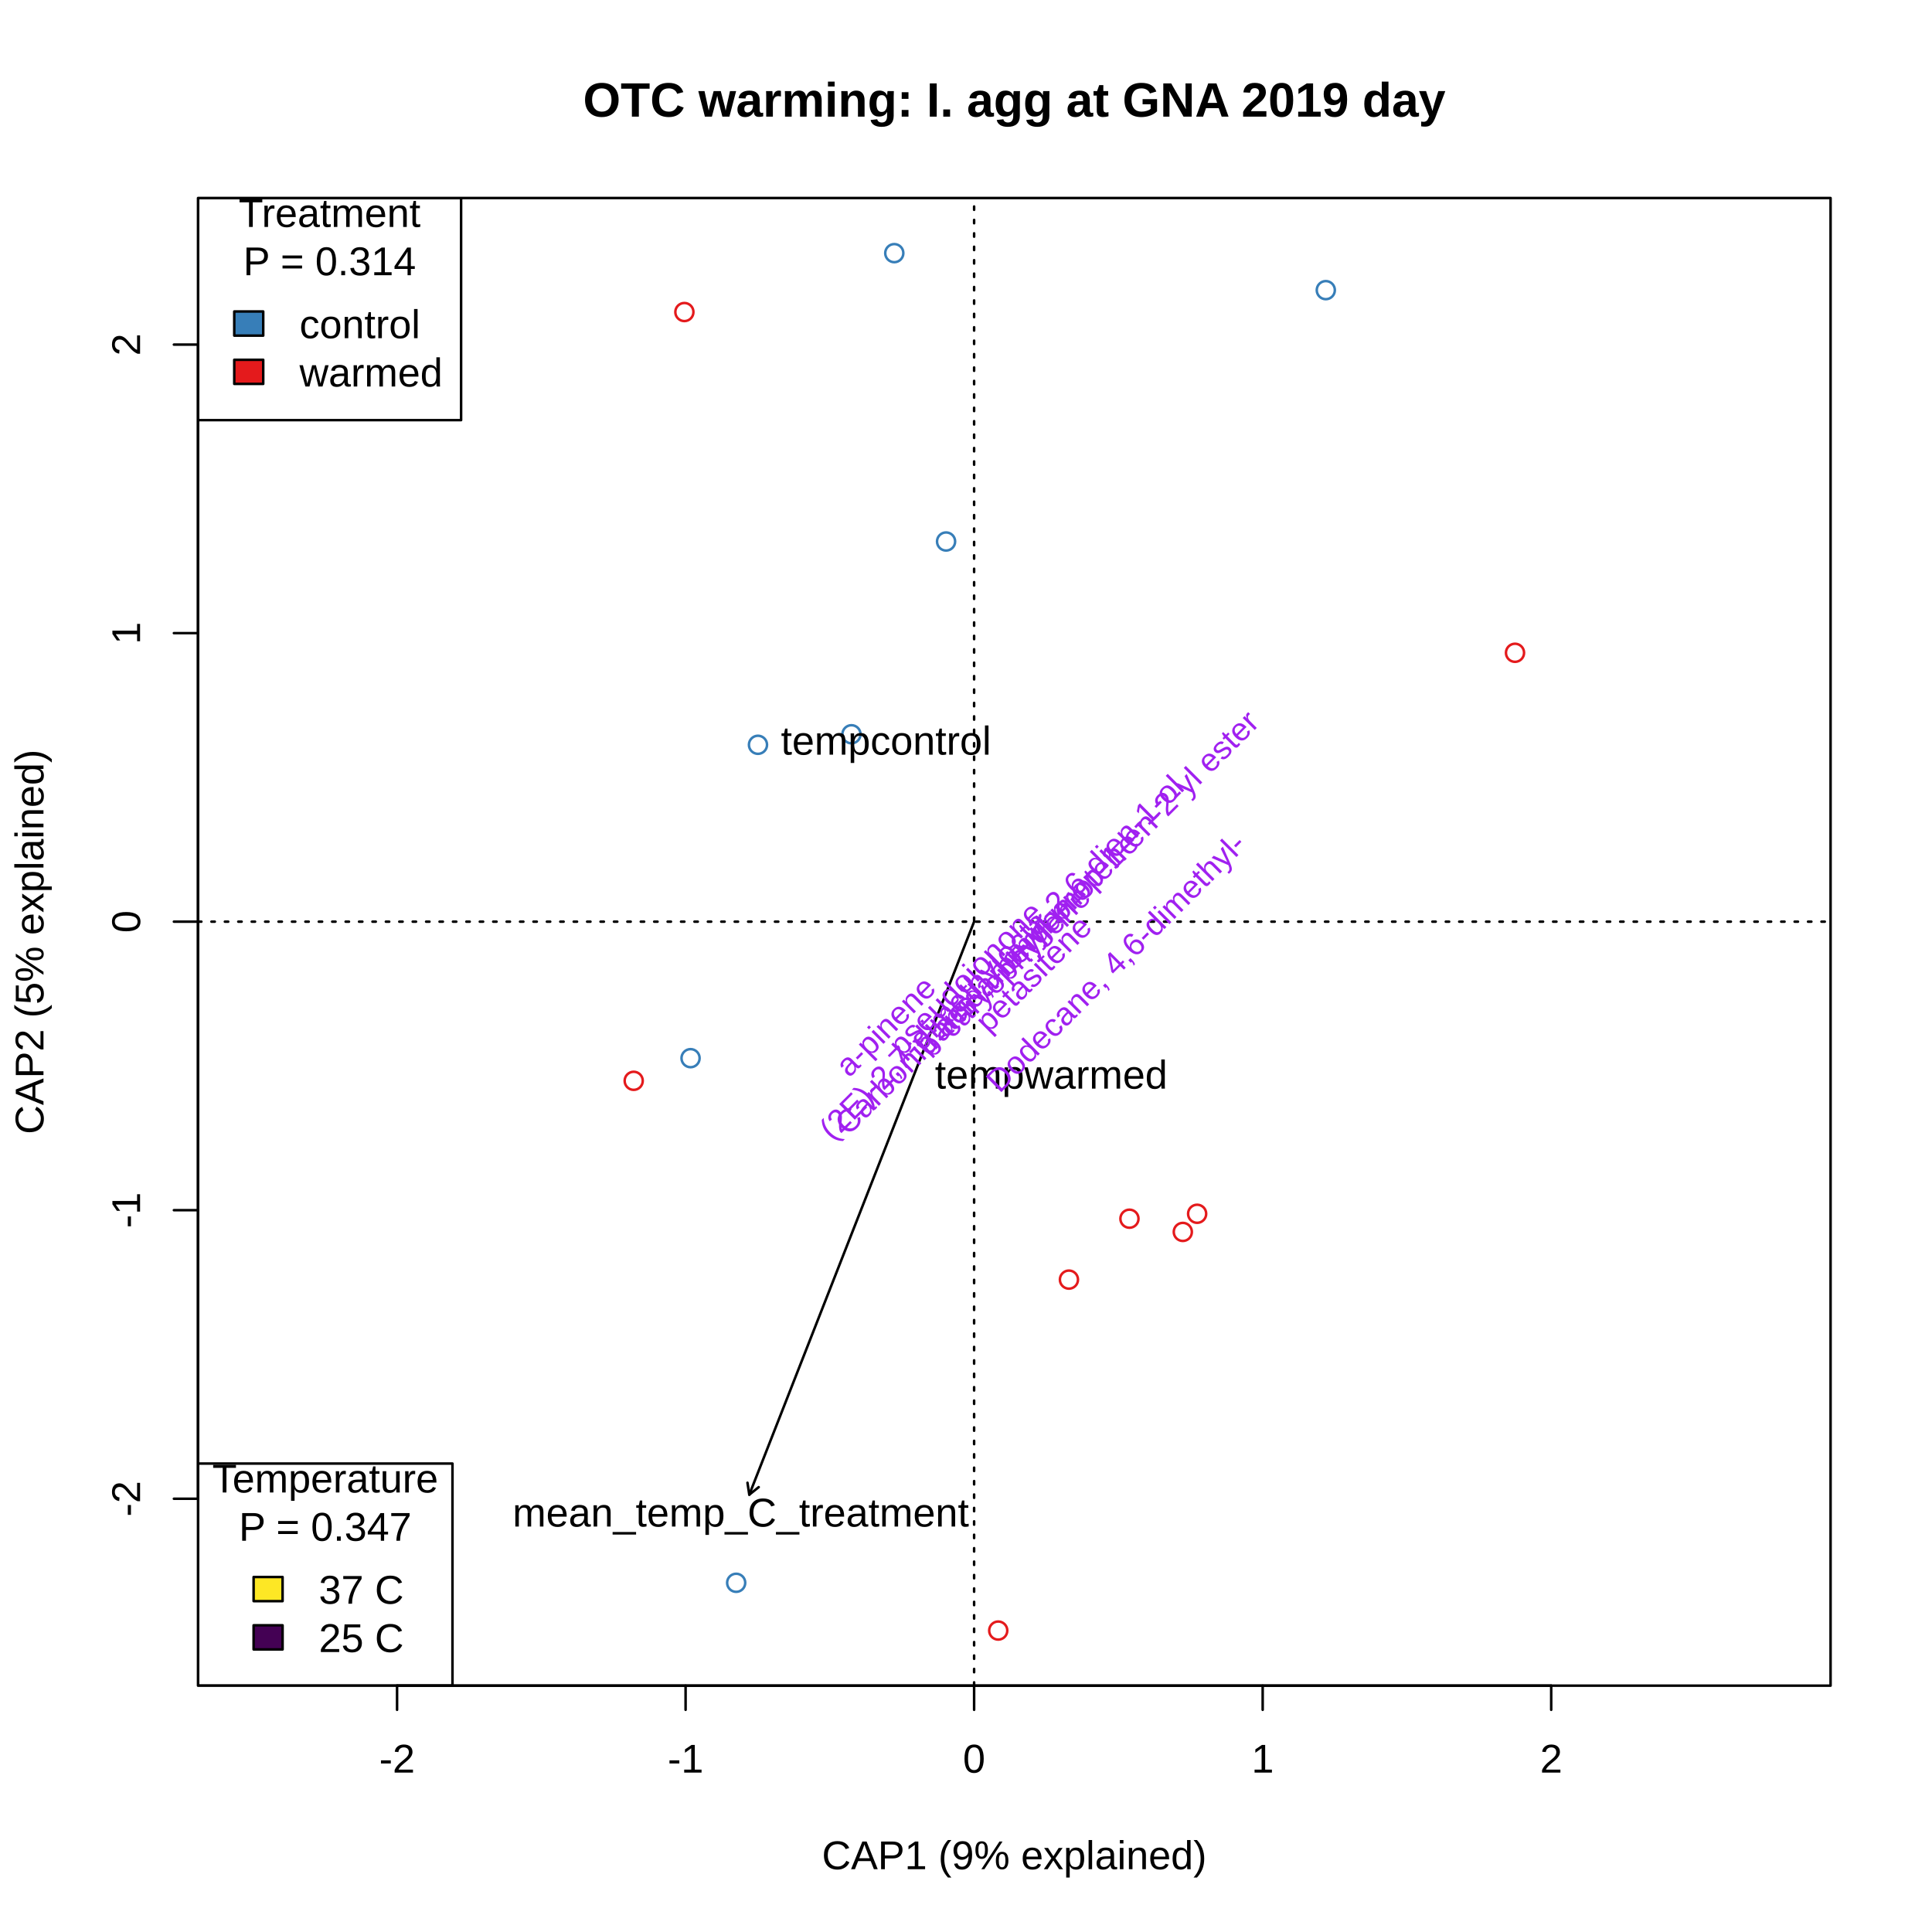
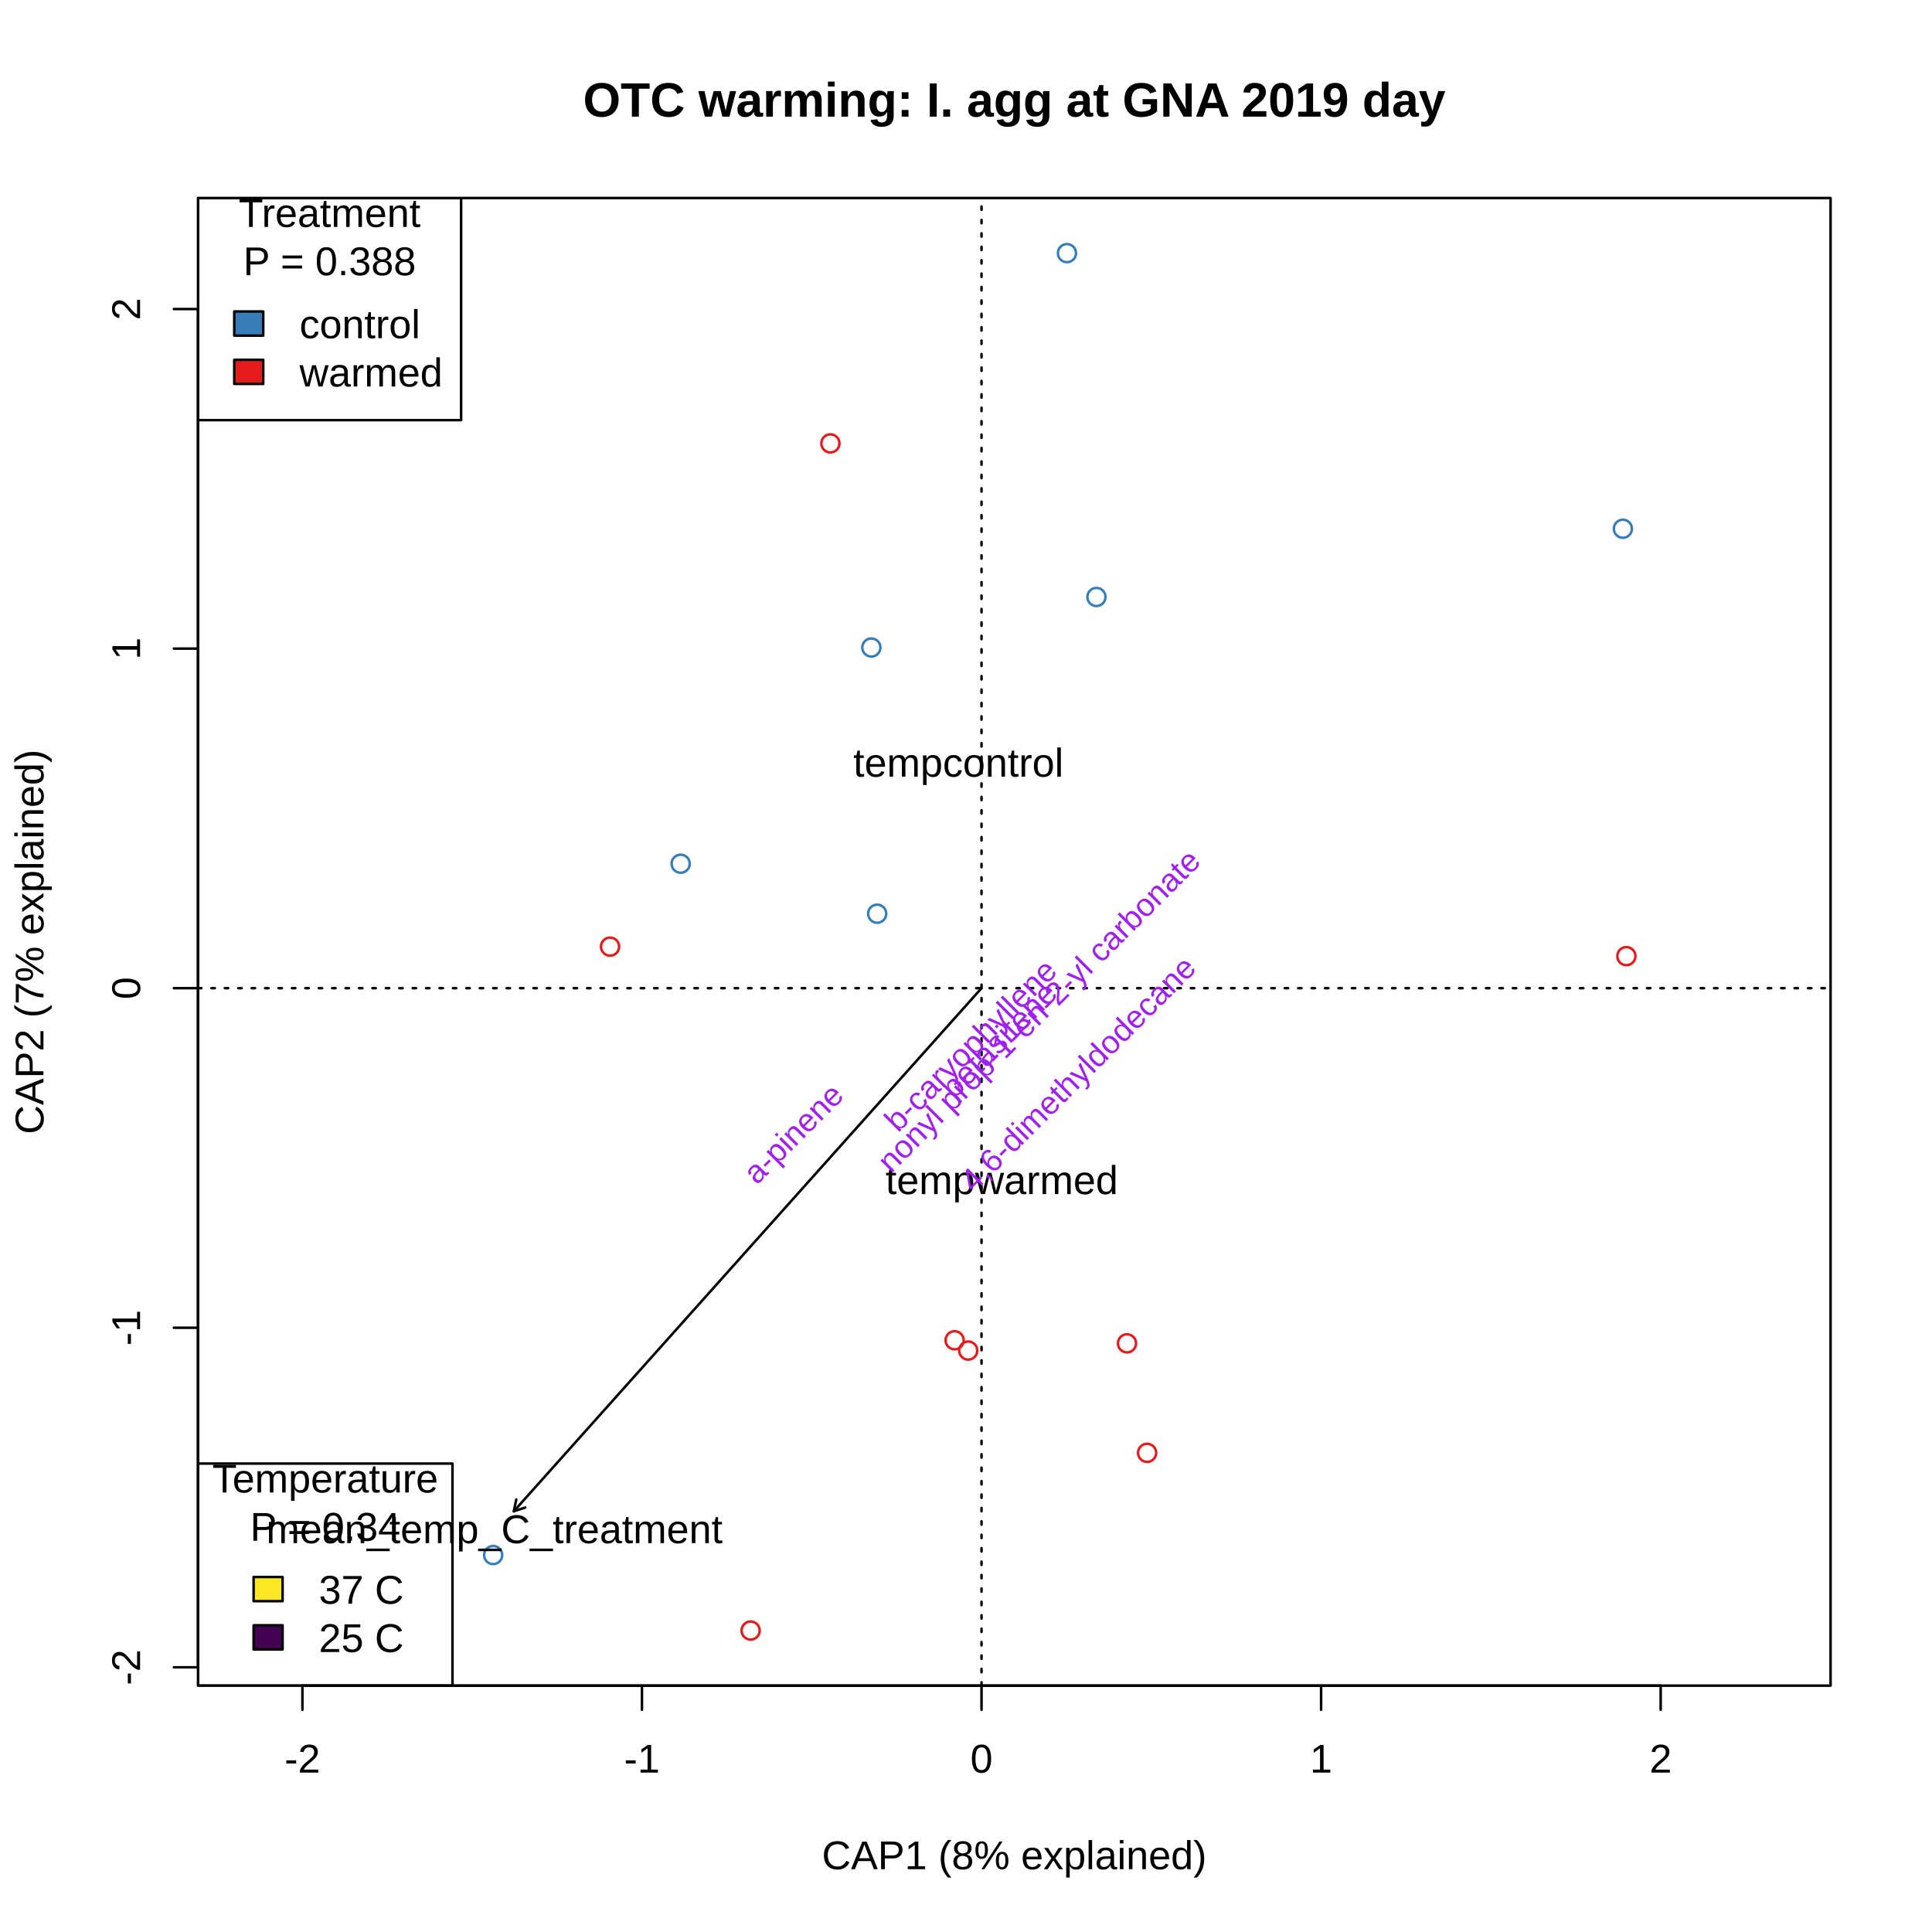
<svg xmlns="http://www.w3.org/2000/svg" class="svglite" width="576.00pt" height="576.00pt" viewBox="0 0 576.00 576.00">
  <defs>
    <style type="text/css">
    .svglite line, .svglite polyline, .svglite polygon, .svglite path, .svglite rect, .svglite circle {
      fill: none;
      stroke: #000000;
      stroke-linecap: round;
      stroke-linejoin: round;
      stroke-miterlimit: 10.00;
    }
    .svglite text {
      white-space: pre;
    }
  </style>
  </defs>
  <rect width="100%" height="100%" style="stroke: none; fill: #FFFFFF;" />
  <defs>
    <clipPath id="cpMC4wMHw1NzYuMDB8MC4wMHw1NzYuMDA=">
      <rect x="0.00" y="0.00" width="576.00" height="576.00" />
    </clipPath>
  </defs>
  <g clip-path="url(#cpMC4wMHw1NzYuMDB8MC4wMHw1NzYuMDA=)">
</g>
  <defs>
    <clipPath id="cpNTkuMDR8NTQ1Ljc2fDU5LjA0fDUwMi41Ng==">
      <rect x="59.04" y="59.04" width="486.72" height="443.52" />
    </clipPath>
  </defs>
  <g clip-path="url(#cpNTkuMDR8NTQ1Ljc2fDU5LjA0fDUwMi41Ng==)">
</g>
  <g clip-path="url(#cpMC4wMHw1NzYuMDB8MC4wMHw1NzYuMDA=)">
-     <line x1="118.38" y1="502.56" x2="462.47" y2="502.56" style="stroke-width: 0.75;" />
-     <line x1="118.38" y1="502.56" x2="118.38" y2="509.76" style="stroke-width: 0.75;" />
-     <line x1="204.40" y1="502.56" x2="204.40" y2="509.76" style="stroke-width: 0.75;" />
-     <line x1="290.42" y1="502.56" x2="290.42" y2="509.76" style="stroke-width: 0.75;" />
-     <line x1="376.45" y1="502.56" x2="376.45" y2="509.76" style="stroke-width: 0.75;" />
-     <line x1="462.47" y1="502.56" x2="462.47" y2="509.76" style="stroke-width: 0.75;" />
-     <text x="118.38" y="528.48" text-anchor="middle" style="font-size: 12.00px; font-family: &quot;Arial&quot;;">-2</text>
-     <text x="204.40" y="528.48" text-anchor="middle" style="font-size: 12.00px; font-family: &quot;Arial&quot;;">-1</text>
-     <text x="290.42" y="528.48" text-anchor="middle" style="font-size: 12.00px; font-family: &quot;Arial&quot;;">0</text>
-     <text x="376.45" y="528.48" text-anchor="middle" style="font-size: 12.00px; font-family: &quot;Arial&quot;;">1</text>
-     <text x="462.47" y="528.48" text-anchor="middle" style="font-size: 12.00px; font-family: &quot;Arial&quot;;">2</text>
-     <line x1="59.04" y1="446.83" x2="59.04" y2="102.74" style="stroke-width: 0.75;" />
-     <line x1="59.04" y1="446.83" x2="51.84" y2="446.83" style="stroke-width: 0.75;" />
-     <line x1="59.04" y1="360.80" x2="51.84" y2="360.80" style="stroke-width: 0.75;" />
-     <line x1="59.04" y1="274.78" x2="51.84" y2="274.78" style="stroke-width: 0.75;" />
-     <line x1="59.04" y1="188.76" x2="51.84" y2="188.76" style="stroke-width: 0.75;" />
-     <line x1="59.04" y1="102.74" x2="51.84" y2="102.74" style="stroke-width: 0.75;" />
-     <text transform="translate(41.76,446.83) rotate(-90)" text-anchor="middle" style="font-size: 12.00px; font-family: &quot;Arial&quot;;">-2</text>
-     <text transform="translate(41.76,360.80) rotate(-90)" text-anchor="middle" style="font-size: 12.00px; font-family: &quot;Arial&quot;;">-1</text>
-     <text transform="translate(41.76,274.78) rotate(-90)" text-anchor="middle" style="font-size: 12.00px; font-family: &quot;Arial&quot;;">0</text>
-     <text transform="translate(41.76,188.76) rotate(-90)" text-anchor="middle" style="font-size: 12.00px; font-family: &quot;Arial&quot;;">1</text>
-     <text transform="translate(41.76,102.74) rotate(-90)" text-anchor="middle" style="font-size: 12.00px; font-family: &quot;Arial&quot;;">2</text>
+     <line x1="90.16" y1="502.56" x2="495.11" y2="502.56" style="stroke-width: 0.75;" />
+     <line x1="90.16" y1="502.56" x2="90.16" y2="509.76" style="stroke-width: 0.75;" />
+     <line x1="191.39" y1="502.56" x2="191.39" y2="509.76" style="stroke-width: 0.75;" />
+     <line x1="292.63" y1="502.56" x2="292.63" y2="509.76" style="stroke-width: 0.75;" />
+     <line x1="393.87" y1="502.56" x2="393.87" y2="509.76" style="stroke-width: 0.75;" />
+     <line x1="495.11" y1="502.56" x2="495.11" y2="509.76" style="stroke-width: 0.75;" />
+     <text x="90.16" y="528.48" text-anchor="middle" style="font-size: 12.00px; font-family: &quot;Arial&quot;;">-2</text>
+     <text x="191.39" y="528.48" text-anchor="middle" style="font-size: 12.00px; font-family: &quot;Arial&quot;;">-1</text>
+     <text x="292.63" y="528.48" text-anchor="middle" style="font-size: 12.00px; font-family: &quot;Arial&quot;;">0</text>
+     <text x="393.87" y="528.48" text-anchor="middle" style="font-size: 12.00px; font-family: &quot;Arial&quot;;">1</text>
+     <text x="495.11" y="528.48" text-anchor="middle" style="font-size: 12.00px; font-family: &quot;Arial&quot;;">2</text>
+     <line x1="59.04" y1="497.08" x2="59.04" y2="92.14" style="stroke-width: 0.75;" />
+     <line x1="59.04" y1="497.08" x2="51.84" y2="497.08" style="stroke-width: 0.75;" />
+     <line x1="59.04" y1="395.85" x2="51.84" y2="395.85" style="stroke-width: 0.75;" />
+     <line x1="59.04" y1="294.61" x2="51.84" y2="294.61" style="stroke-width: 0.75;" />
+     <line x1="59.04" y1="193.37" x2="51.84" y2="193.37" style="stroke-width: 0.75;" />
+     <line x1="59.04" y1="92.14" x2="51.84" y2="92.14" style="stroke-width: 0.75;" />
+     <text transform="translate(41.76,497.08) rotate(-90)" text-anchor="middle" style="font-size: 12.00px; font-family: &quot;Arial&quot;;">-2</text>
+     <text transform="translate(41.76,395.85) rotate(-90)" text-anchor="middle" style="font-size: 12.00px; font-family: &quot;Arial&quot;;">-1</text>
+     <text transform="translate(41.76,294.61) rotate(-90)" text-anchor="middle" style="font-size: 12.00px; font-family: &quot;Arial&quot;;">0</text>
+     <text transform="translate(41.76,193.37) rotate(-90)" text-anchor="middle" style="font-size: 12.00px; font-family: &quot;Arial&quot;;">1</text>
+     <text transform="translate(41.76,92.14) rotate(-90)" text-anchor="middle" style="font-size: 12.00px; font-family: &quot;Arial&quot;;">2</text>
    <polygon points="59.04,502.56 545.76,502.56 545.76,59.04 59.04,59.04 " style="stroke-width: 0.75;" />
-     <text x="302.40" y="557.28" text-anchor="middle" style="font-size: 12.00px; font-family: &quot;Arial&quot;;">CAP1 (9% explained)</text>
-     <text transform="translate(12.96,280.80) rotate(-90)" text-anchor="middle" style="font-size: 12.00px; font-family: &quot;Arial&quot;;">CAP2 (5% explained)</text>
+     <text x="302.40" y="557.28" text-anchor="middle" style="font-size: 12.00px; font-family: &quot;Arial&quot;;">CAP1 (8% explained)</text>
+     <text transform="translate(12.96,280.80) rotate(-90)" text-anchor="middle" style="font-size: 12.00px; font-family: &quot;Arial&quot;;">CAP2 (7% explained)</text>
  </g>
  <g clip-path="url(#cpNTkuMDR8NTQ1Ljc2fDU5LjA0fDUwMi41Ng==)">
-     <line x1="59.04" y1="274.78" x2="545.76" y2="274.78" style="stroke-width: 0.75; stroke-dasharray: 1.00,3.00;" />
-     <line x1="290.42" y1="502.56" x2="290.42" y2="59.04" style="stroke-width: 0.75; stroke-dasharray: 1.00,3.00;" />
+     <line x1="59.04" y1="294.61" x2="545.76" y2="294.61" style="stroke-width: 0.75; stroke-dasharray: 1.00,3.00;" />
+     <line x1="292.63" y1="502.56" x2="292.63" y2="59.04" style="stroke-width: 0.75; stroke-dasharray: 1.00,3.00;" />
  </g>
  <g clip-path="url(#cpMC4wMHw1NzYuMDB8MC4wMHw1NzYuMDA=)">
    <text x="302.40" y="34.77" text-anchor="middle" style="font-size: 14.40px; font-weight: bold; font-family: &quot;Arial&quot;;">OTC warming: I. agg at GNA 2019 day</text>
  </g>
  <g clip-path="url(#cpNTkuMDR8NTQ1Ljc2fDU5LjA0fDUwMi41Ng==)">
    <rect x="59.04" y="59.04" width="78.43" height="66.22" style="stroke-width: 0.75;" />
    <rect x="69.84" y="92.86" width="8.64" height="7.20" style="stroke-width: 0.75; fill: #377EB8;" />
    <rect x="69.84" y="107.26" width="8.64" height="7.20" style="stroke-width: 0.75; fill: #E41A1C;" />
    <text x="98.26" y="67.66" text-anchor="middle" style="font-size: 12.00px; font-family: &quot;Arial&quot;;">Treatment </text>
-     <text x="98.26" y="82.06" text-anchor="middle" style="font-size: 12.00px; font-family: &quot;Arial&quot;;">P = 0.314</text>
+     <text x="98.26" y="82.06" text-anchor="middle" style="font-size: 12.00px; font-family: &quot;Arial&quot;;">P = 0.388</text>
    <text x="89.28" y="100.83" style="font-size: 12.00px; font-family: &quot;Arial&quot;;">control</text>
    <text x="89.28" y="115.23" style="font-size: 12.00px; font-family: &quot;Arial&quot;;">warmed</text>
    <rect x="59.04" y="436.34" width="75.86" height="66.22" style="stroke-width: 0.75;" />
    <rect x="75.61" y="470.16" width="8.64" height="7.20" style="stroke-width: 0.75; fill: #FDE725;" />
    <rect x="75.61" y="484.56" width="8.64" height="7.20" style="stroke-width: 0.75; fill: #440154;" />
    <text x="96.97" y="444.96" text-anchor="middle" style="font-size: 12.00px; font-family: &quot;Arial&quot;;">Temperature </text>
-     <text x="96.97" y="459.36" text-anchor="middle" style="font-size: 12.00px; font-family: &quot;Arial&quot;;">P = 0.347</text>
+     <text x="96.97" y="459.36" text-anchor="middle" style="font-size: 12.00px; font-family: &quot;Arial&quot;;">P = 0.34</text>
    <text x="95.05" y="478.13" style="font-size: 12.00px; font-family: &quot;Arial&quot;;">37  C</text>
    <text x="95.05" y="492.53" style="font-size: 12.00px; font-family: &quot;Arial&quot;;">25  C</text>
-     <circle cx="266.62" cy="75.47" r="2.70" style="stroke-width: 0.75; stroke: #377EB8;" />
-     <circle cx="225.98" cy="222.05" r="2.70" style="stroke-width: 0.75; stroke: #377EB8;" />
-     <circle cx="282.06" cy="161.44" r="2.70" style="stroke-width: 0.75; stroke: #377EB8;" />
-     <circle cx="253.85" cy="218.91" r="2.70" style="stroke-width: 0.75; stroke: #377EB8;" />
-     <circle cx="205.88" cy="315.48" r="2.70" style="stroke-width: 0.75; stroke: #377EB8;" />
-     <circle cx="219.48" cy="471.89" r="2.70" style="stroke-width: 0.75; stroke: #377EB8;" />
-     <circle cx="395.27" cy="86.50" r="2.70" style="stroke-width: 0.75; stroke: #377EB8;" />
-     <circle cx="356.91" cy="361.87" r="2.70" style="stroke-width: 0.75; stroke: #E41A1C;" />
-     <circle cx="297.61" cy="486.13" r="2.70" style="stroke-width: 0.75; stroke: #E41A1C;" />
-     <circle cx="318.69" cy="381.50" r="2.70" style="stroke-width: 0.75; stroke: #E41A1C;" />
-     <circle cx="352.64" cy="367.28" r="2.70" style="stroke-width: 0.75; stroke: #E41A1C;" />
-     <circle cx="204.04" cy="93.03" r="2.70" style="stroke-width: 0.75; stroke: #E41A1C;" />
-     <circle cx="451.68" cy="194.62" r="2.70" style="stroke-width: 0.75; stroke: #E41A1C;" />
-     <circle cx="336.73" cy="363.34" r="2.70" style="stroke-width: 0.75; stroke: #E41A1C;" />
-     <circle cx="188.93" cy="322.23" r="2.70" style="stroke-width: 0.75; stroke: #E41A1C;" />
-     <text x="264.16" y="224.99" text-anchor="middle" style="font-size: 12.00px; font-family: &quot;Arial&quot;;">tempcontrol</text>
-     <text x="313.40" y="324.56" text-anchor="middle" style="font-size: 12.00px; font-family: &quot;Arial&quot;;">tempwarmed</text>
-     <line x1="290.42" y1="274.78" x2="223.39" y2="445.62" style="stroke-width: 0.75;" />
-     <polyline points="222.85,442.06 223.39,445.62 226.20,443.37 " style="stroke-width: 0.75;" />
-     <text x="220.85" y="455.12" text-anchor="middle" style="font-size: 12.00px; font-family: &quot;Arial&quot;;">mean_temp_C_treatment</text>
-     <text transform="translate(297.10,284.45) rotate(-45)" text-anchor="middle" style="font-size: 9.60px;fill: none; font-family: &quot;Arial&quot;;">a-farnesene</text>
-     <text transform="translate(293.64,283.29) rotate(-45)" text-anchor="middle" style="font-size: 9.60px;fill: none; font-family: &quot;Arial&quot;;">b-myrcene</text>
-     <text transform="translate(283.00,278.21) rotate(-45)" text-anchor="middle" style="font-size: 9.60px;fill: none; font-family: &quot;Arial&quot;;">b-ocimene</text>
-     <text transform="translate(292.29,276.65) rotate(-45)" text-anchor="middle" style="font-size: 9.60px;fill: none; font-family: &quot;Arial&quot;;">.gamma.-Terpinene</text>
-     <text transform="translate(266.35,308.27) rotate(-45)" text-anchor="middle" style="font-size: 9.60px;fill: #A020F0; font-family: &quot;Arial&quot;;">a-pinene</text>
-     <text transform="translate(292.29,276.65) rotate(-45)" text-anchor="middle" style="font-size: 9.60px;fill: none; font-family: &quot;Arial&quot;;">bergamotene</text>
-     <text transform="translate(295.68,282.48) rotate(-45)" text-anchor="middle" style="font-size: 9.60px;fill: none; font-family: &quot;Arial&quot;;">(E)-4,8-Dimethylnona-1,3,7-triene</text>
-     <text transform="translate(292.29,276.65) rotate(-45)" text-anchor="middle" style="font-size: 9.60px;fill: none; font-family: &quot;Arial&quot;;">1-Decanol, 2-hexyl-</text>
-     <text transform="translate(292.29,276.65) rotate(-45)" text-anchor="middle" style="font-size: 9.60px;fill: none; font-family: &quot;Arial&quot;;">1,2-Cyclooctanediol, trans-</text>
-     <text transform="translate(292.29,276.65) rotate(-45)" text-anchor="middle" style="font-size: 9.60px;fill: none; font-family: &quot;Arial&quot;;">(1Z,4Z,7Z)-1,5,9,9-tetramethylcycloundeca-1,4,7-triene</text>
-     <text transform="translate(282.15,281.19) rotate(-45)" text-anchor="middle" style="font-size: 9.60px;fill: none; font-family: &quot;Arial&quot;;">(E)-hex-2-enal  </text>
-     <text transform="translate(295.39,271.50) rotate(-45)" text-anchor="middle" style="font-size: 9.60px;fill: none; font-family: &quot;Arial&quot;;">2-Undecene, 3-methyl-, (Z)-</text>
-     <text transform="translate(300.89,287.80) rotate(-45)" text-anchor="middle" style="font-size: 9.60px;fill: #A020F0; font-family: &quot;Arial&quot;;">(2E)-2,7-dimethylocta-2,6-dien-1-ol  </text>
-     <text transform="translate(280.24,282.77) rotate(-45)" text-anchor="middle" style="font-size: 9.60px;fill: none; font-family: &quot;Arial&quot;;">(E)-hex-3-en-1-ol</text>
-     <text transform="translate(284.91,277.30) rotate(-45)" text-anchor="middle" style="font-size: 9.60px;fill: none; font-family: &quot;Arial&quot;;">[(E)-hex-3-enyl] acetate</text>
-     <text transform="translate(290.18,294.09) rotate(-45)" text-anchor="middle" style="font-size: 9.60px;fill: #A020F0; font-family: &quot;Arial&quot;;">pseudoionone</text>
-     <text transform="translate(292.55,276.91) rotate(-45)" text-anchor="middle" style="font-size: 9.60px;fill: none; font-family: &quot;Arial&quot;;">(Z)-hex-4-en-1-ol</text>
-     <text transform="translate(291.31,278.34) rotate(-45)" text-anchor="middle" style="font-size: 9.60px;fill: none; font-family: &quot;Arial&quot;;">methyl benzoate</text>
-     <text transform="translate(288.86,282.56) rotate(-45)" text-anchor="middle" style="font-size: 9.60px;fill: none; font-family: &quot;Arial&quot;;">Bicyclo[7.2.0]undec-4-ene, 4,11,11-trimethyl-8-methylene-</text>
-     <text transform="translate(288.47,273.40) rotate(-45)" text-anchor="middle" style="font-size: 9.60px;fill: none; font-family: &quot;Arial&quot;;">[(Z)-hex-3-enyl] butanoate</text>
-     <text transform="translate(314.38,277.33) rotate(-45)" text-anchor="middle" style="font-size: 9.60px;fill: #A020F0; font-family: &quot;Arial&quot;;">Carbonic acid, nonyl prop-1-en-2-yl ester</text>
-     <text transform="translate(301.73,291.99) rotate(-45)" text-anchor="middle" style="font-size: 9.60px;fill: #A020F0; font-family: &quot;Arial&quot;;">b-caryophyllene</text>
-     <text transform="translate(292.29,276.65) rotate(-45)" text-anchor="middle" style="font-size: 9.60px;fill: none; font-family: &quot;Arial&quot;;">Cyclopropane, nonyl-</text>
-     <text transform="translate(334.97,289.18) rotate(-45)" text-anchor="middle" style="font-size: 9.60px;fill: #A020F0; font-family: &quot;Arial&quot;;">Dodecane, 4,6-dimethyl-</text>
-     <text transform="translate(294.14,279.83) rotate(-45)" text-anchor="middle" style="font-size: 9.60px;fill: none; font-family: &quot;Arial&quot;;">a-terpineol</text>
-     <text transform="translate(297.93,278.72) rotate(-45)" text-anchor="middle" style="font-size: 9.60px;fill: none; font-family: &quot;Arial&quot;;">linalool</text>
-     <text transform="translate(292.29,276.65) rotate(-45)" text-anchor="middle" style="font-size: 9.60px;fill: none; font-family: &quot;Arial&quot;;">2,4,6-trimethyloctane  </text>
-     <text transform="translate(292.29,276.65) rotate(-45)" text-anchor="middle" style="font-size: 9.60px;fill: none; font-family: &quot;Arial&quot;;">Octane, 3,5-dimethyl-</text>
-     <text transform="translate(292.95,277.31) rotate(-45)" text-anchor="middle" style="font-size: 9.60px;fill: none; font-family: &quot;Arial&quot;;">Octanoic acid</text>
-     <text transform="translate(292.29,276.65) rotate(-45)" text-anchor="middle" style="font-size: 9.60px;fill: none; font-family: &quot;Arial&quot;;">Oxalic acid, 2-ethylhexyl isohexyl ester</text>
-     <text transform="translate(310.39,292.59) rotate(-45)" text-anchor="middle" style="font-size: 9.60px;fill: #A020F0; font-family: &quot;Arial&quot;;">petasitene</text>
-     <text transform="translate(308.45,283.51) rotate(-45)" text-anchor="middle" style="font-size: 9.60px;fill: #A020F0; font-family: &quot;Arial&quot;;">trans-a-bergamotene</text>
-     <text transform="translate(292.95,277.31) rotate(-45)" text-anchor="middle" style="font-size: 9.60px;fill: none; font-family: &quot;Arial&quot;;">b-ocimene.1</text>
-     <text transform="translate(292.29,276.65) rotate(-45)" text-anchor="middle" style="font-size: 9.60px;fill: none; font-family: &quot;Arial&quot;;">Undecane, 2-methyl-</text>
-     <text transform="translate(291.62,275.98) rotate(-45)" text-anchor="middle" style="font-size: 9.60px;fill: none; font-family: &quot;Arial&quot;;">a-copaene</text>
-     <text transform="translate(292.29,276.65) rotate(-45)" text-anchor="middle" style="font-size: 9.60px;fill: none; font-family: &quot;Arial&quot;;">Benzyl nitrile</text>
-     <text transform="translate(292.29,276.65) rotate(-45)" text-anchor="middle" style="font-size: 9.60px;fill: none; font-family: &quot;Arial&quot;;">3-methylbutanal oxime</text>
+     <circle cx="318.10" cy="75.47" r="2.70" style="stroke-width: 0.75; stroke: #377EB8;" />
+     <circle cx="261.52" cy="272.41" r="2.70" style="stroke-width: 0.75; stroke: #377EB8;" />
+     <circle cx="326.89" cy="177.98" r="2.70" style="stroke-width: 0.75; stroke: #377EB8;" />
+     <circle cx="259.78" cy="193.05" r="2.70" style="stroke-width: 0.75; stroke: #377EB8;" />
+     <circle cx="202.93" cy="257.51" r="2.70" style="stroke-width: 0.75; stroke: #377EB8;" />
+     <circle cx="147.03" cy="463.62" r="2.70" style="stroke-width: 0.75; stroke: #377EB8;" />
+     <circle cx="483.84" cy="157.64" r="2.70" style="stroke-width: 0.75; stroke: #377EB8;" />
+     <circle cx="336.00" cy="400.50" r="2.70" style="stroke-width: 0.75; stroke: #E41A1C;" />
+     <circle cx="223.79" cy="486.13" r="2.70" style="stroke-width: 0.75; stroke: #E41A1C;" />
+     <circle cx="284.61" cy="399.58" r="2.70" style="stroke-width: 0.75; stroke: #E41A1C;" />
+     <circle cx="341.99" cy="433.14" r="2.70" style="stroke-width: 0.75; stroke: #E41A1C;" />
+     <circle cx="247.57" cy="132.19" r="2.70" style="stroke-width: 0.75; stroke: #E41A1C;" />
+     <circle cx="484.88" cy="285.06" r="2.70" style="stroke-width: 0.75; stroke: #E41A1C;" />
+     <circle cx="288.66" cy="402.65" r="2.70" style="stroke-width: 0.75; stroke: #E41A1C;" />
+     <circle cx="181.88" cy="282.23" r="2.70" style="stroke-width: 0.75; stroke: #E41A1C;" />
+     <text x="285.73" y="231.55" text-anchor="middle" style="font-size: 12.00px; font-family: &quot;Arial&quot;;">tempcontrol</text>
+     <text x="298.67" y="356.00" text-anchor="middle" style="font-size: 12.00px; font-family: &quot;Arial&quot;;">tempwarmed</text>
+     <line x1="292.63" y1="294.61" x2="153.18" y2="450.57" style="stroke-width: 0.75;" />
+     <polyline points="153.92,447.05 153.18,450.57 156.60,449.45 " style="stroke-width: 0.75;" />
+     <text x="147.40" y="460.07" text-anchor="middle" style="font-size: 12.00px; font-family: &quot;Arial&quot;;">mean_temp_C_treatment</text>
+     <text transform="translate(295.42,303.44) rotate(-45)" text-anchor="middle" style="font-size: 9.60px;fill: none; font-family: &quot;Arial&quot;;">a-farnesene</text>
+     <text transform="translate(291.76,308.89) rotate(-45)" text-anchor="middle" style="font-size: 9.60px;fill: none; font-family: &quot;Arial&quot;;">b-myrcene</text>
+     <text transform="translate(281.43,294.02) rotate(-45)" text-anchor="middle" style="font-size: 9.60px;fill: none; font-family: &quot;Arial&quot;;">b-ocimene</text>
+     <text transform="translate(294.50,296.48) rotate(-45)" text-anchor="middle" style="font-size: 9.60px;fill: none; font-family: &quot;Arial&quot;;">g-terpinene</text>
+     <text transform="translate(238.83,340.25) rotate(-45)" text-anchor="middle" style="font-size: 9.60px;fill: #A020F0; font-family: &quot;Arial&quot;;">a-pinene</text>
+     <text transform="translate(294.50,296.48) rotate(-45)" text-anchor="middle" style="font-size: 9.60px;fill: none; font-family: &quot;Arial&quot;;">bergamotene</text>
+     <text transform="translate(294.70,301.39) rotate(-45)" text-anchor="middle" style="font-size: 9.60px;fill: none; font-family: &quot;Arial&quot;;">(3E)-4,8-dimethylnona-1,3,7-triene</text>
+     <text transform="translate(294.50,296.48) rotate(-45)" text-anchor="middle" style="font-size: 9.60px;fill: none; font-family: &quot;Arial&quot;;">2-hexyldecan-1-ol</text>
+     <text transform="translate(294.50,296.48) rotate(-45)" text-anchor="middle" style="font-size: 9.60px;fill: none; font-family: &quot;Arial&quot;;">(1R,2R)-cyclooctane-1,2-diol</text>
+     <text transform="translate(294.50,296.48) rotate(-45)" text-anchor="middle" style="font-size: 9.60px;fill: none; font-family: &quot;Arial&quot;;">(1Z,4Z,7Z)-1,5,9,9-tetramethylcycloundeca-1,4,7-triene</text>
+     <text transform="translate(284.59,298.37) rotate(-45)" text-anchor="middle" style="font-size: 9.60px;fill: none; font-family: &quot;Arial&quot;;">(E)-hex-2-enal</text>
+     <text transform="translate(299.14,291.79) rotate(-45)" text-anchor="middle" style="font-size: 9.60px;fill: none; font-family: &quot;Arial&quot;;">(Z)-3-methylundec-2-ene</text>
+     <text transform="translate(296.79,311.08) rotate(-45)" text-anchor="middle" style="font-size: 9.60px;fill: none; font-family: &quot;Arial&quot;;">(2E)-2,7-dimethylocta-2,6-dien-1-ol</text>
+     <text transform="translate(282.40,299.53) rotate(-45)" text-anchor="middle" style="font-size: 9.60px;fill: none; font-family: &quot;Arial&quot;;">(E)-hex-3-en-1-ol</text>
+     <text transform="translate(288.28,295.04) rotate(-45)" text-anchor="middle" style="font-size: 9.60px;fill: none; font-family: &quot;Arial&quot;;">[(E)-hex-3-enyl] acetate</text>
+     <text transform="translate(288.20,309.36) rotate(-45)" text-anchor="middle" style="font-size: 9.60px;fill: none; font-family: &quot;Arial&quot;;">pseudoionone</text>
+     <text transform="translate(293.39,297.64) rotate(-45)" text-anchor="middle" style="font-size: 9.60px;fill: none; font-family: &quot;Arial&quot;;">methyl benzoate</text>
+     <text transform="translate(291.69,313.92) rotate(-45)" text-anchor="middle" style="font-size: 9.60px;fill: #A020F0; font-family: &quot;Arial&quot;;">b-caryophyllene</text>
+     <text transform="translate(292.77,291.84) rotate(-45)" text-anchor="middle" style="font-size: 9.60px;fill: none; font-family: &quot;Arial&quot;;">[(Z)-hex-3-enyl] butanoate</text>
+     <text transform="translate(312.03,303.63) rotate(-45)" text-anchor="middle" style="font-size: 9.60px;fill: #A020F0; font-family: &quot;Arial&quot;;">nonyl prop-1-en-2-yl carbonate</text>
+     <text transform="translate(292.03,290.98) rotate(-45)" text-anchor="middle" style="font-size: 9.60px;fill: none; font-family: &quot;Arial&quot;;">a-copaene</text>
+     <text transform="translate(294.50,296.48) rotate(-45)" text-anchor="middle" style="font-size: 9.60px;fill: none; font-family: &quot;Arial&quot;;">nonylcyclopropane</text>
+     <text transform="translate(323.70,322.46) rotate(-45)" text-anchor="middle" style="font-size: 9.60px;fill: #A020F0; font-family: &quot;Arial&quot;;">4,6-dimethyldodecane</text>
+     <text transform="translate(294.77,302.98) rotate(-45)" text-anchor="middle" style="font-size: 9.60px;fill: none; font-family: &quot;Arial&quot;;">a-terpineol</text>
+     <text transform="translate(297.46,299.13) rotate(-45)" text-anchor="middle" style="font-size: 9.60px;fill: none; font-family: &quot;Arial&quot;;">linalool</text>
+     <text transform="translate(294.50,296.48) rotate(-45)" text-anchor="middle" style="font-size: 9.60px;fill: none; font-family: &quot;Arial&quot;;">2,4,6-trimethyloctane</text>
+     <text transform="translate(294.50,296.48) rotate(-45)" text-anchor="middle" style="font-size: 9.60px;fill: none; font-family: &quot;Arial&quot;;">3,5-dimethyloctane</text>
+     <text transform="translate(295.16,297.14) rotate(-45)" text-anchor="middle" style="font-size: 9.60px;fill: none; font-family: &quot;Arial&quot;;">octanoic acid</text>
+     <text transform="translate(294.50,296.48) rotate(-45)" text-anchor="middle" style="font-size: 9.60px;fill: none; font-family: &quot;Arial&quot;;">2-O-(2-ethylhexyl) 1-O-(4-methylpentyl) oxalate</text>
+     <text transform="translate(300.10,312.34) rotate(-45)" text-anchor="middle" style="font-size: 9.60px;fill: #A020F0; font-family: &quot;Arial&quot;;">petasitene</text>
+     <text transform="translate(301.66,305.01) rotate(-45)" text-anchor="middle" style="font-size: 9.60px;fill: none; font-family: &quot;Arial&quot;;">trans-a-bergamotene</text>
+     <text transform="translate(294.50,296.48) rotate(-45)" text-anchor="middle" style="font-size: 9.60px;fill: none; font-family: &quot;Arial&quot;;">2-methylundecane</text>
+     <text transform="translate(294.50,296.48) rotate(-45)" text-anchor="middle" style="font-size: 9.60px;fill: none; font-family: &quot;Arial&quot;;">2-phenylacetonitrile</text>
+     <text transform="translate(294.50,296.48) rotate(-45)" text-anchor="middle" style="font-size: 9.60px;fill: none; font-family: &quot;Arial&quot;;">3-methylbutanal oxime</text>
  </g>
</svg>
